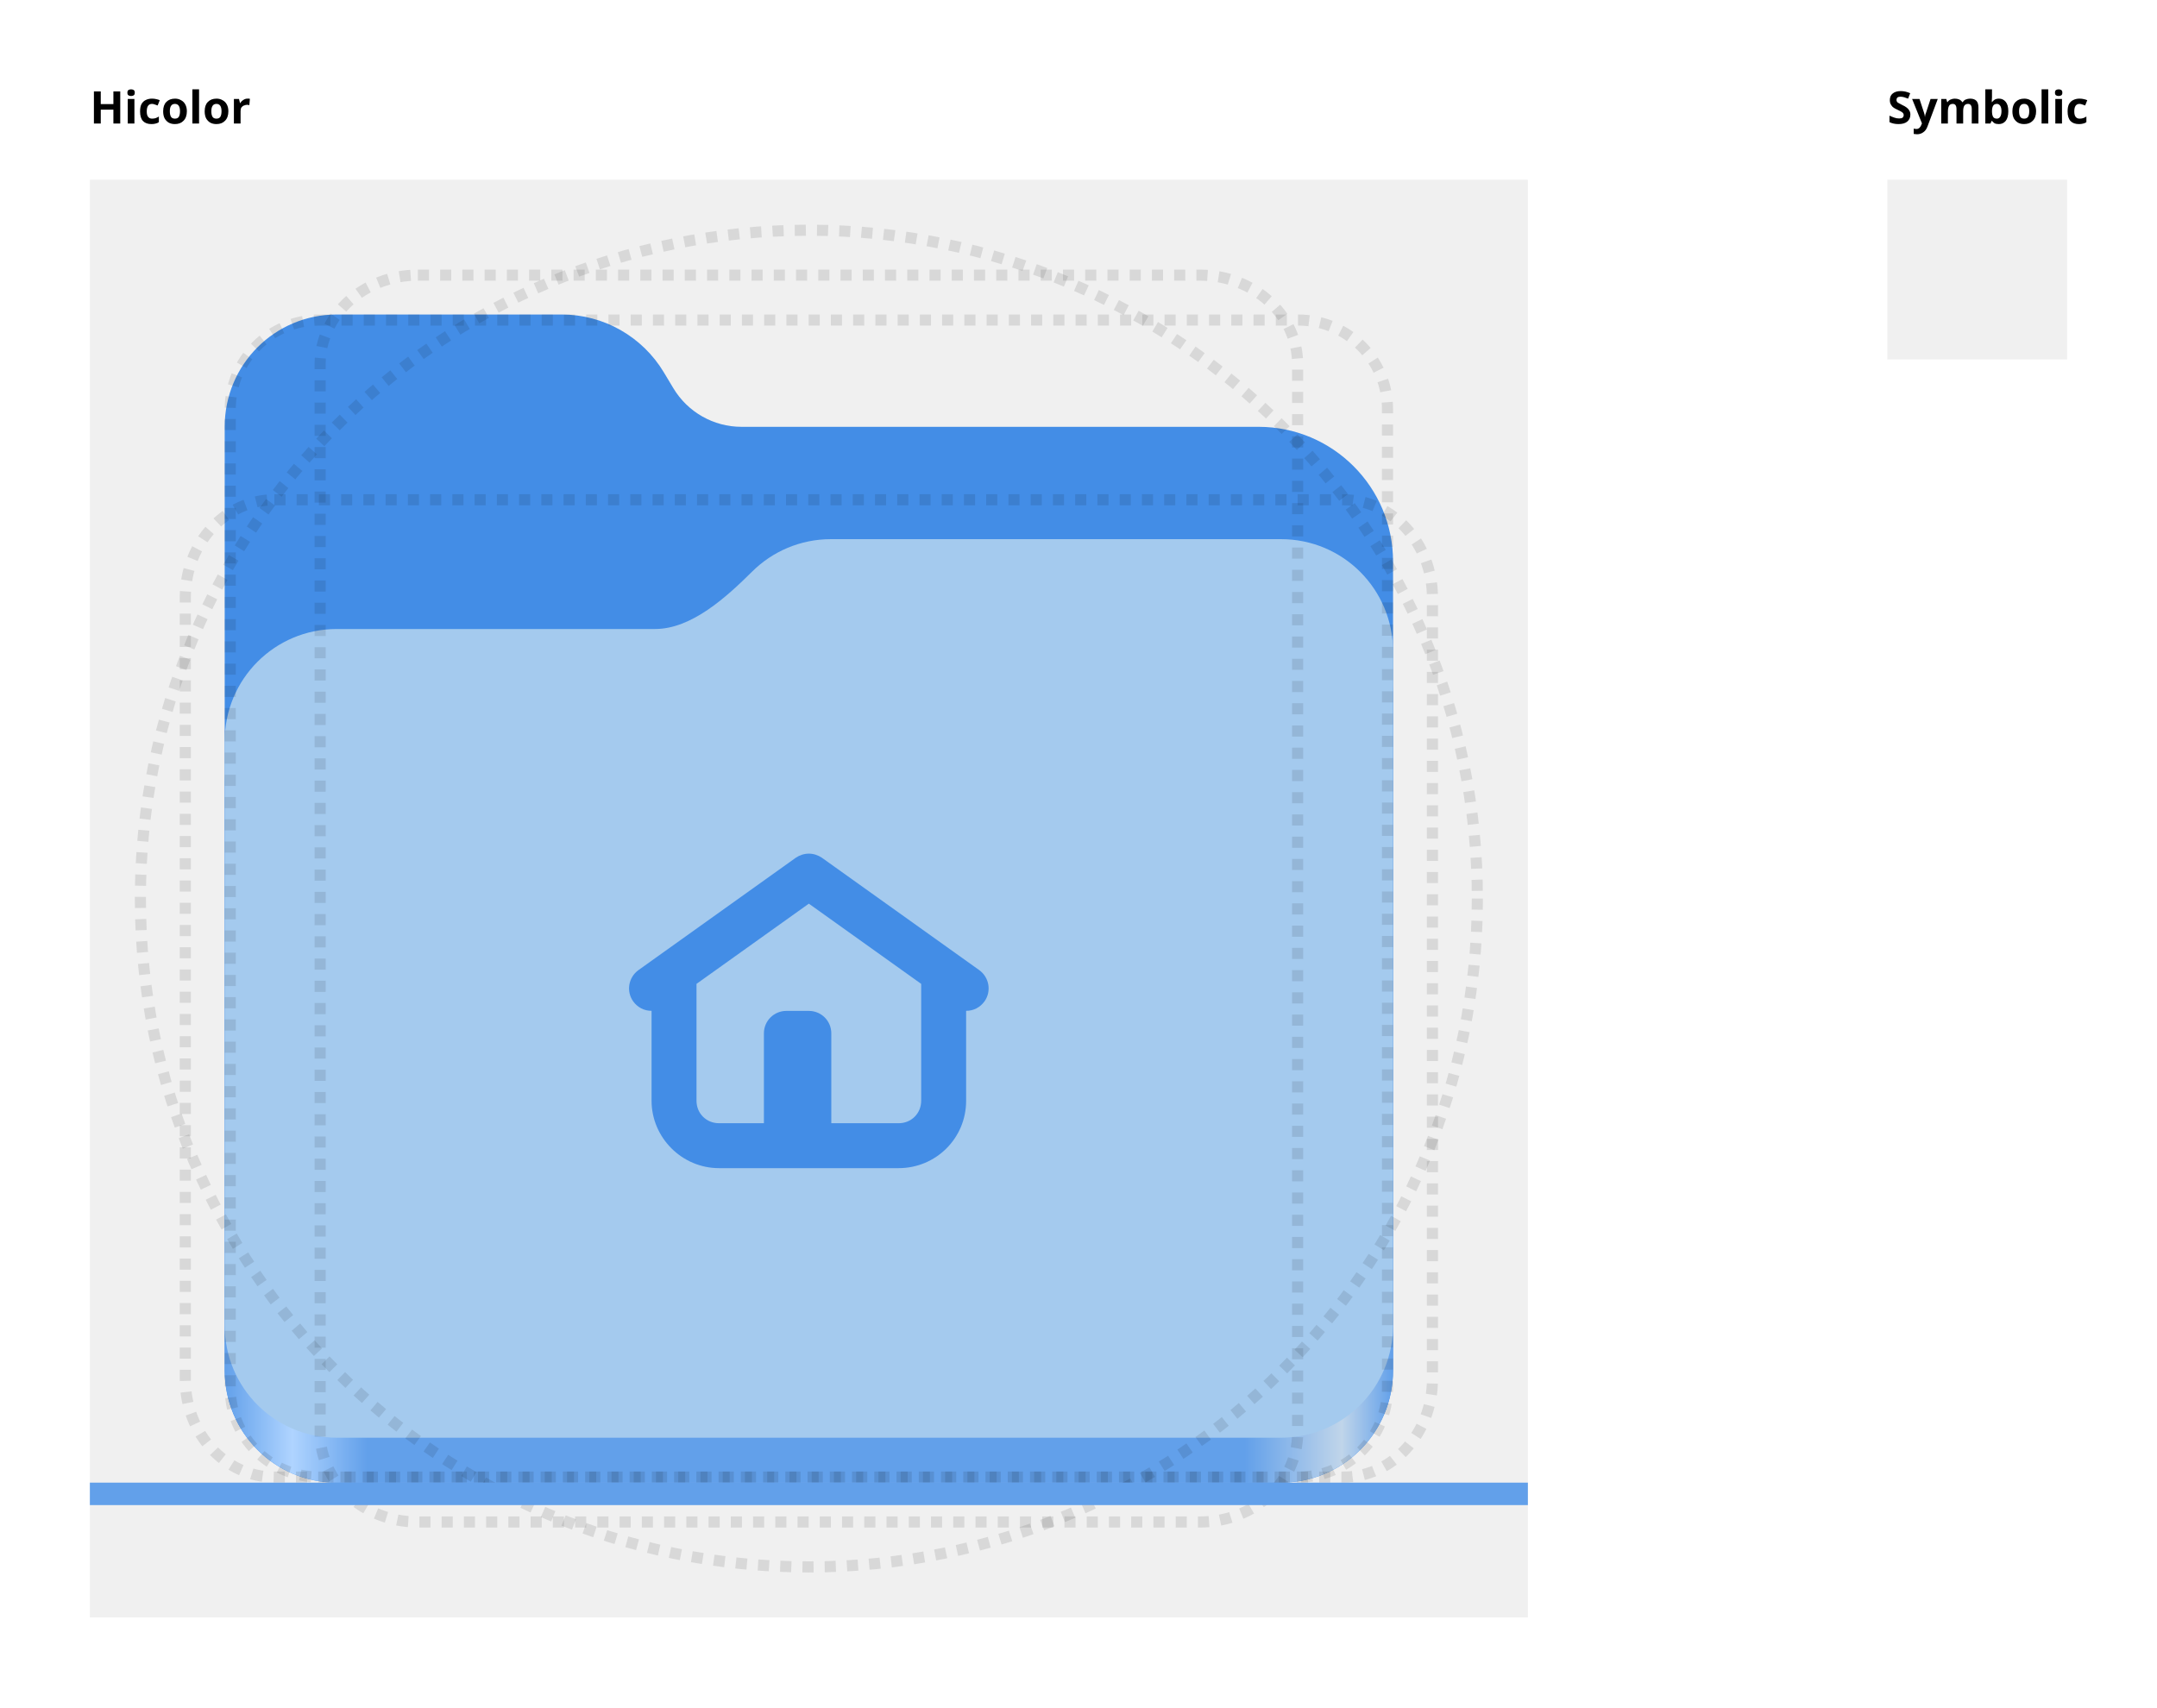
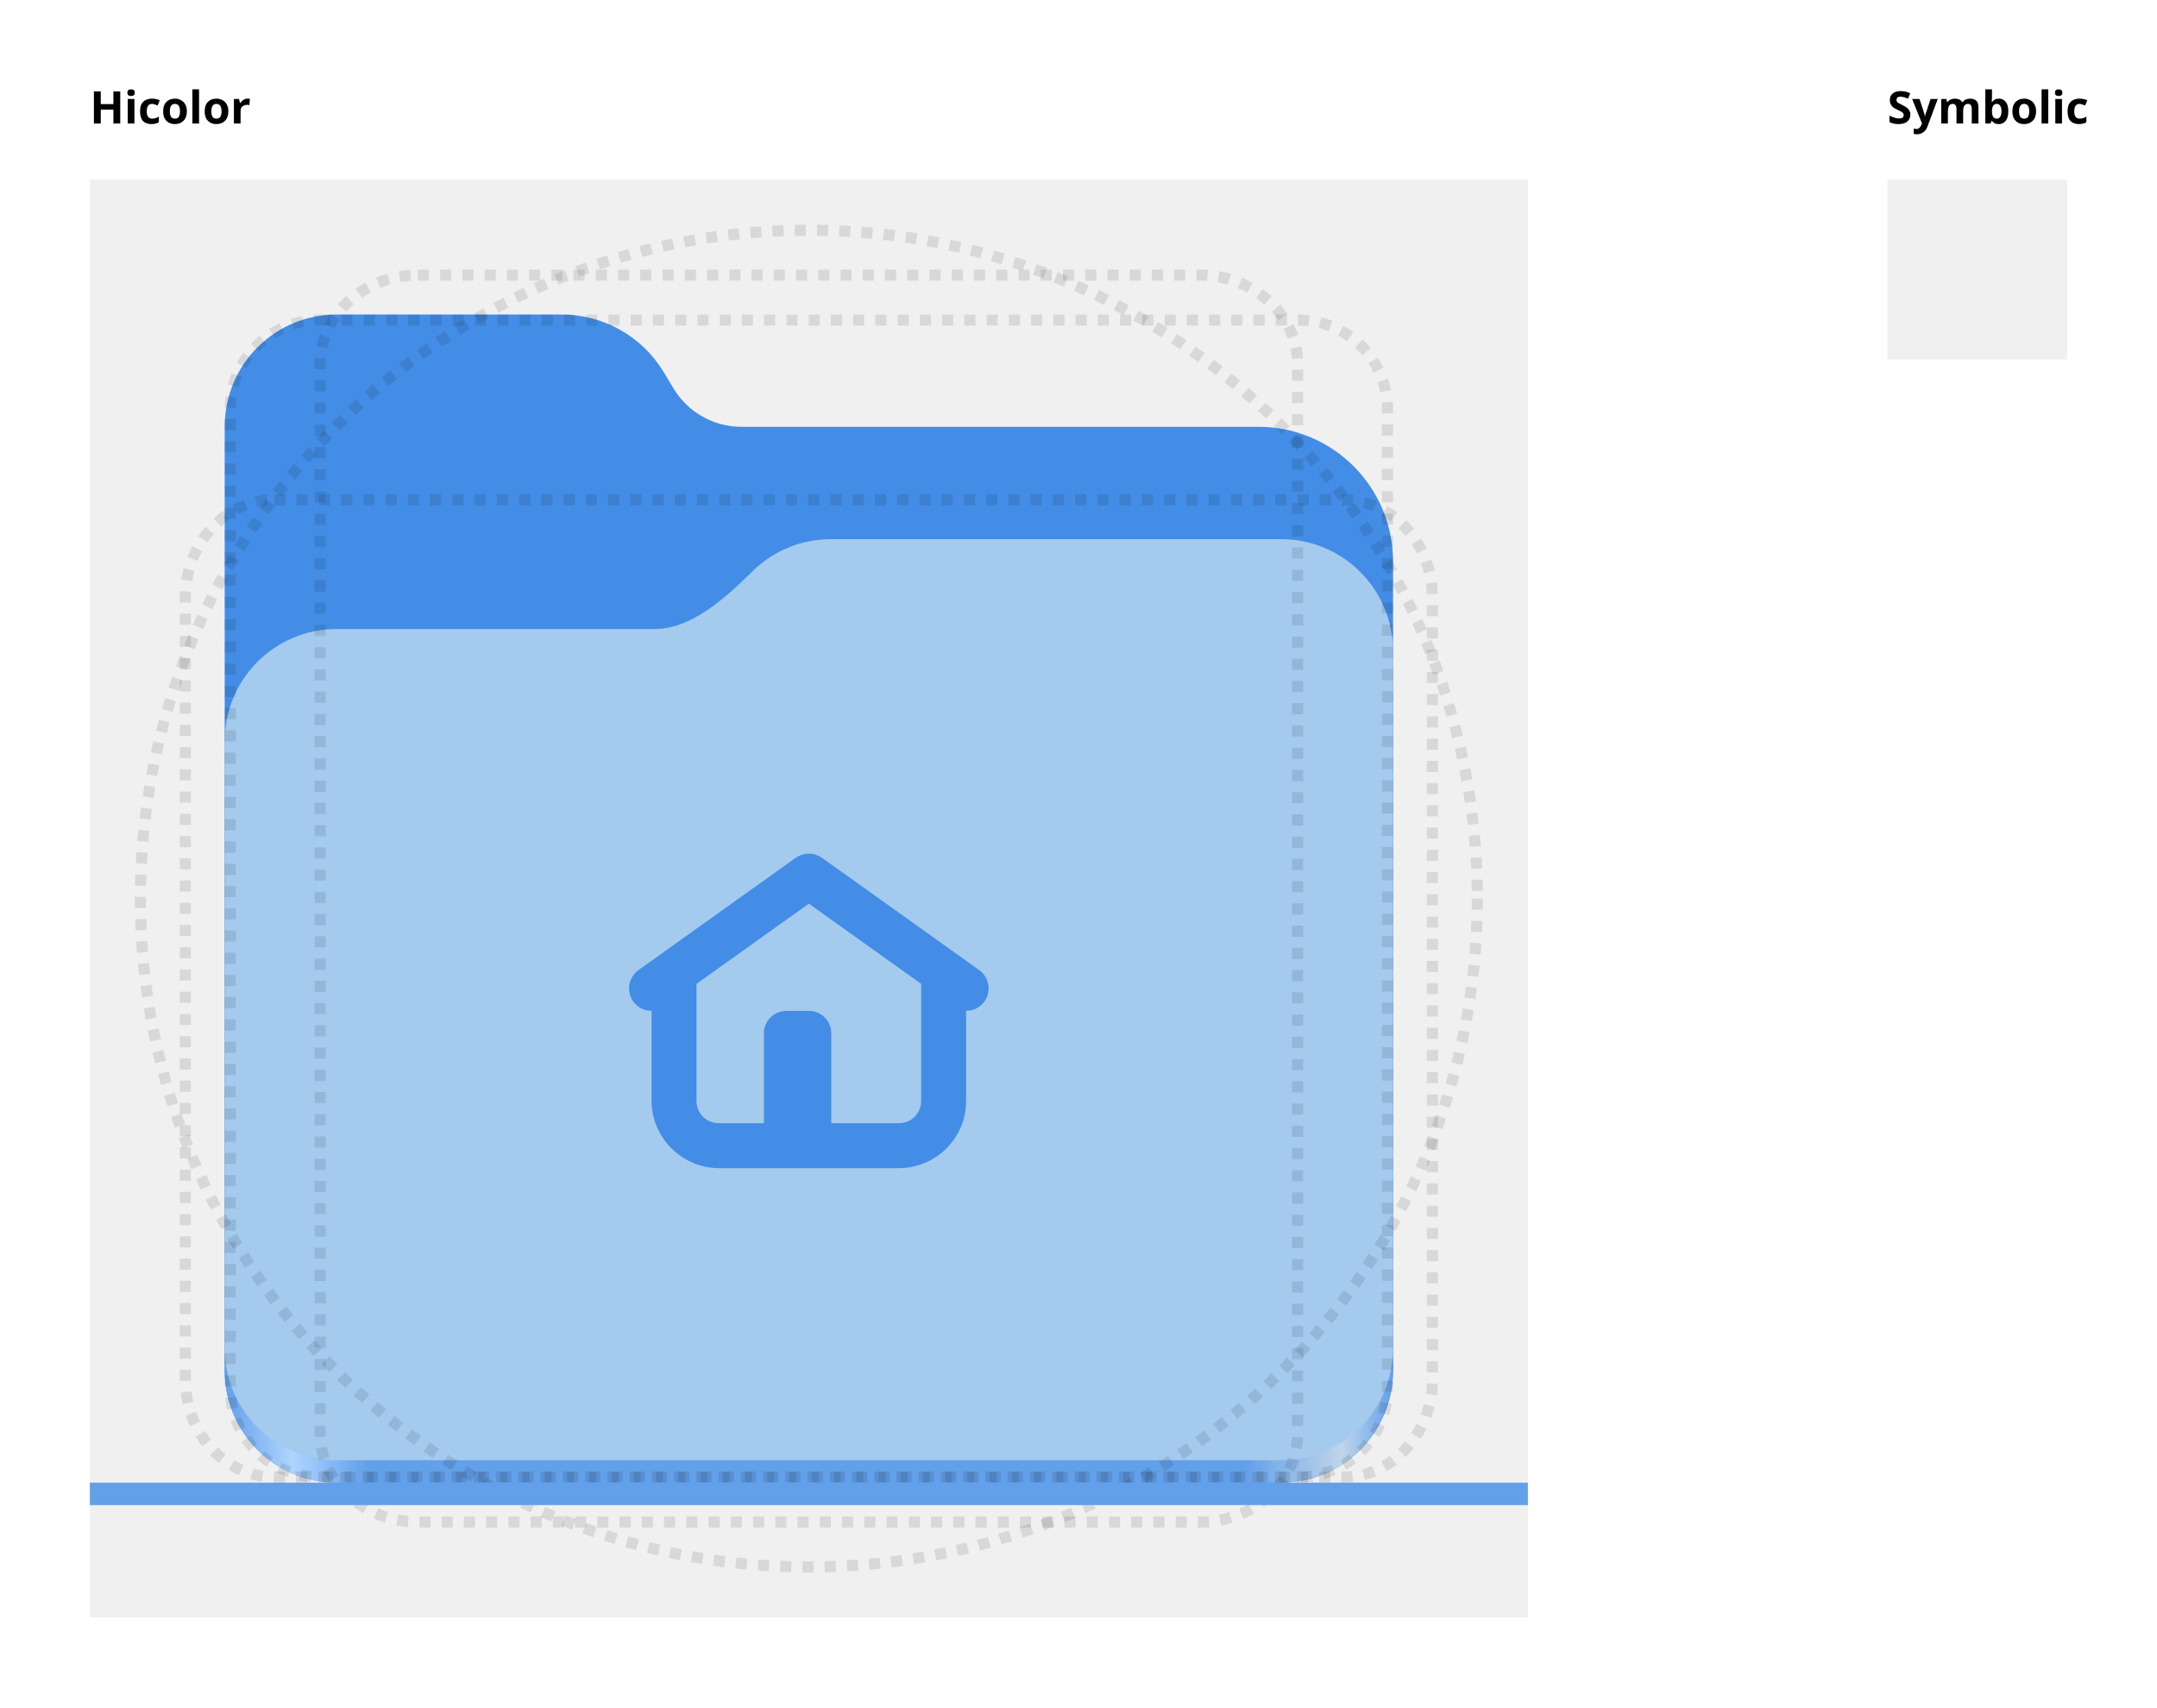
<svg xmlns="http://www.w3.org/2000/svg" xmlns:xlink="http://www.w3.org/1999/xlink" width="192" height="152" id="svg11300" version="1.0" style="display:inline;enable-background:new" viewBox="0 0 192 152" xml:space="preserve">
  <defs id="defs3">
    <linearGradient id="linearGradient2023">
      <stop style="stop-color:#62a0ea;stop-opacity:1;" offset="0" id="stop2019" />
      <stop style="stop-color:#afd4ff;stop-opacity:1;" offset="0.058" id="stop2795" />
      <stop style="stop-color:#62a0ea;stop-opacity:1;" offset="0.122" id="stop2797" />
      <stop style="stop-color:#62a0ea;stop-opacity:1;" offset="0.873" id="stop2793" />
      <stop style="stop-color:#c0d5ea;stop-opacity:1;" offset="0.956" id="stop2791" />
      <stop style="stop-color:#62a0ea;stop-opacity:1;" offset="1" id="stop2021" />
    </linearGradient>
    <linearGradient y2="236" x2="96" y1="236" x1="32" gradientTransform="translate(604.8168,170.5864)" gradientUnits="userSpaceOnUse" id="linearGradient1099" xlink:href="#linearGradient1036" />
    <linearGradient id="linearGradient1036">
      <stop id="stop1032" offset="0" style="stop-color:#d5d3cf;stop-opacity:1;" />
      <stop id="stop1034" offset="1" style="stop-color:#f6f5f4;stop-opacity:1" />
    </linearGradient>
    <radialGradient r="32" fy="-76" fx="-244" cy="-76" cx="-244" gradientTransform="matrix(0.8833333,0,0,0.8833333,-460.3502,463.1197)" gradientUnits="userSpaceOnUse" id="radialGradient1103" xlink:href="#linearGradient1069" />
    <linearGradient id="linearGradient1069">
      <stop id="stop1065" offset="0" style="stop-color:#d5d3cf;stop-opacity:1" />
      <stop id="stop1067-1" offset="1" style="stop-color:#949390;stop-opacity:1" />
    </linearGradient>
    <linearGradient gradientUnits="userSpaceOnUse" y2="232" x2="64" y1="262.5" x1="64" id="linearGradient1027" xlink:href="#linearGradient1025" gradientTransform="translate(-470.5864,432.8168)" />
    <linearGradient id="linearGradient1025">
      <stop id="stop1021" offset="0" style="stop-color:#9a9996;stop-opacity:1" />
      <stop id="stop1023" offset="1" style="stop-color:#77767b;stop-opacity:1" />
    </linearGradient>
    <clipPath clipPathUnits="userSpaceOnUse" id="clipPath1609-7">
      <path id="path1611-5" d="m 252,116 28,-28 v -8 h -36 v 36 z" style="fill:#e74747;stroke:none;stroke-width:0.25px;stroke-linecap:butt;stroke-linejoin:miter;stroke-opacity:1" />
    </clipPath>
    <linearGradient id="linearGradient1697">
      <stop id="stop1685" offset="0" style="stop-color:#deddda;stop-opacity:1" />
      <stop style="stop-color:#eeeeec;stop-opacity:1" offset="0.045" id="stop1687" />
      <stop id="stop1689" offset="0.091" style="stop-color:#deddda;stop-opacity:1" />
      <stop style="stop-color:#deddda;stop-opacity:1" offset="0.909" id="stop1691" />
      <stop id="stop1693" offset="0.955" style="stop-color:#eeeeec;stop-opacity:1" />
      <stop id="stop1695" offset="1" style="stop-color:#c0bfbc;stop-opacity:1" />
    </linearGradient>
    <clipPath clipPathUnits="userSpaceOnUse" id="clipPath1289">
      <path style="display:inline;opacity:1;vector-effect:none;fill:none;fill-opacity:1;stroke:#000000;stroke-width:4;stroke-linecap:round;stroke-linejoin:round;stroke-miterlimit:4;stroke-dasharray:none;stroke-dashoffset:0;stroke-opacity:1;marker:none;marker-start:none;marker-mid:none;marker-end:none;paint-order:normal;enable-background:new" d="m 64,-148 h 64 l 64,-64 64,64 h 192 c 17.728,0 32,14.272 32,32 v 288 c 0,17.728 -14.272,32 -32,32 H 256 l -64,-64 -64,64 H 64 C 46.272,204 32,189.728 32,172 v -288 c 0,-17.728 14.409,-34.199 32,-32 z" id="path1291" />
    </clipPath>
    <linearGradient id="paint3_linear-2-6-5" x2="1" gradientUnits="userSpaceOnUse" gradientTransform="matrix(0,6,-12,0,-64,209.9969)">
      <stop stop-color="#C01C27" id="stop91-0-7-4" />
      <stop offset="1" stop-color="#E01B24" id="stop93-2-5-7" />
    </linearGradient>
    <clipPath clipPathUnits="userSpaceOnUse" id="clipPath1609">
      <path id="path1611" d="m 252,116 28,-28 v -8 h -36 v 36 z" style="fill:#e74747;stroke:none;stroke-width:0.25px;stroke-linecap:butt;stroke-linejoin:miter;stroke-opacity:1" />
    </clipPath>
    <clipPath clipPathUnits="userSpaceOnUse" id="clipath_lpe_path-effect1303">
      <circle style="font-variation-settings:normal;display:block;opacity:1;vector-effect:none;fill:#77767b;fill-opacity:1;stroke:none;stroke-width:5.043;stroke-linecap:round;stroke-linejoin:miter;stroke-miterlimit:4;stroke-dasharray:none;stroke-dashoffset:0;stroke-opacity:1;marker:none;marker-start:none;marker-mid:none;marker-end:none;paint-order:normal;stop-color:#000000;stop-opacity:1" id="circle1305" cx="541.884" cy="647.726" r="73.976" />
    </clipPath>
    <linearGradient id="linearGradient1349">
      <stop style="stop-color:#9d9da1;stop-opacity:1" offset="0" id="stop1345" />
      <stop style="stop-color:#77767b;stop-opacity:0.95" offset="1" id="stop1347" />
    </linearGradient>
    <linearGradient id="linearGradient5980">
      <stop id="stop5978" offset="0" style="stop-color:#3d3846;stop-opacity:0;" />
      <stop id="stop5976" offset="1" style="stop-color:#3d3846;stop-opacity:0.252" />
    </linearGradient>
    <linearGradient id="linearGradient4117">
      <stop style="stop-color:#eae9e7;stop-opacity:1" offset="0" id="stop4111" />
      <stop id="stop4113" offset="0.649" style="stop-color:#b5b3ad;stop-opacity:1" />
      <stop style="stop-color:#fcfcfc;stop-opacity:1" offset="1" id="stop4115" />
    </linearGradient>
    <linearGradient id="linearGradient5477">
      <stop style="stop-color:#cacac9;stop-opacity:1" offset="0" id="stop5469" />
      <stop id="stop5471" offset="0.311" style="stop-color:#b0aeab;stop-opacity:0.941" />
      <stop style="stop-color:#6c6b66;stop-opacity:0.949" offset="0.688" id="stop5473" />
      <stop style="stop-color:#d6d6d4;stop-opacity:0.966" offset="1" id="stop5475" />
    </linearGradient>
    <linearGradient id="linearGradient6142">
      <stop style="stop-color:#ffffff;stop-opacity:1;" offset="0" id="stop6138" />
      <stop style="stop-color:#ffffff;stop-opacity:0;" offset="1" id="stop6140" />
    </linearGradient>
    <radialGradient xlink:href="#linearGradient1349" id="radialGradient783" gradientUnits="userSpaceOnUse" gradientTransform="matrix(0.9825404,0,0,0.9825404,-1.711874,16.29163)" cx="81.936" cy="33.185" fx="81.936" fy="33.185" r="57.276" />
    <radialGradient xlink:href="#linearGradient5980" id="radialGradient791" gradientUnits="userSpaceOnUse" gradientTransform="matrix(3.933225,-7.2858454e-7,6.4450347e-7,3.479318,-222.9252,-173.5546)" cx="76" cy="65.977" fx="76" fy="65.977" r="13.221" />
    <radialGradient xlink:href="#linearGradient4117" id="radialGradient799" gradientUnits="userSpaceOnUse" gradientTransform="matrix(2.815054,0.01105706,-0.01047197,2.666092,-242.36,-102.5032)" cx="134.309" cy="55.279" fx="134.309" fy="55.279" r="58.46" />
    <radialGradient xlink:href="#linearGradient5477" id="radialGradient809" gradientUnits="userSpaceOnUse" gradientTransform="matrix(4.900549,0.150428,-0.2360238,7.689032,-638.5353,-2206.847)" cx="183.525" cy="320.794" fx="183.525" fy="320.794" r="20.486" />
    <radialGradient xlink:href="#linearGradient6142" id="radialGradient821" gradientUnits="userSpaceOnUse" gradientTransform="matrix(37.75863,0,0,19.73921,-7268.898,-1304.003)" cx="197.719" cy="68.107" fx="197.719" fy="68.107" r="2.5" />
    <radialGradient xlink:href="#linearGradient6142" id="radialGradient833" gradientUnits="userSpaceOnUse" gradientTransform="matrix(37.75863,0,0,19.73921,-7375.666,-1304.003)" cx="197.747" cy="69.253" fx="197.747" fy="69.253" r="2.5" />
    <radialGradient xlink:href="#linearGradient1349" id="radialGradient841" gradientUnits="userSpaceOnUse" gradientTransform="matrix(0.9825404,0,0,0.9825404,-1.711874,16.29163)" cx="81.936" cy="33.185" fx="81.936" fy="33.185" r="57.276" />
    <radialGradient xlink:href="#linearGradient5980" id="radialGradient849" gradientUnits="userSpaceOnUse" gradientTransform="matrix(3.933225,-7.2858454e-7,6.4450347e-7,3.479318,-222.9252,-173.5546)" cx="76" cy="65.977" fx="76" fy="65.977" r="13.221" />
    <radialGradient xlink:href="#linearGradient4117" id="radialGradient857" gradientUnits="userSpaceOnUse" gradientTransform="matrix(2.815054,0.01105706,-0.01047197,2.666092,-242.36,-102.5032)" cx="134.309" cy="55.279" fx="134.309" fy="55.279" r="58.46" />
    <radialGradient xlink:href="#linearGradient5477" id="radialGradient867" gradientUnits="userSpaceOnUse" gradientTransform="matrix(4.900549,0.150428,-0.2360238,7.689032,-638.5353,-2206.847)" cx="183.525" cy="320.794" fx="183.525" fy="320.794" r="20.486" />
    <radialGradient xlink:href="#linearGradient6142" id="radialGradient879" gradientUnits="userSpaceOnUse" gradientTransform="matrix(37.75863,0,0,19.73921,-7268.898,-1304.003)" cx="197.719" cy="68.107" fx="197.719" fy="68.107" r="2.5" />
    <radialGradient xlink:href="#linearGradient6142" id="radialGradient891" gradientUnits="userSpaceOnUse" gradientTransform="matrix(37.75863,0,0,19.73921,-7375.666,-1304.003)" cx="197.747" cy="69.253" fx="197.747" fy="69.253" r="2.5" />
    <radialGradient xlink:href="#linearGradient1349" id="radialGradient3620" gradientUnits="userSpaceOnUse" gradientTransform="matrix(0.9825404,0,0,0.9825404,-1.711874,16.29163)" cx="81.936" cy="33.185" fx="81.936" fy="33.185" r="57.276" />
    <radialGradient xlink:href="#linearGradient5980" id="radialGradient3628" gradientUnits="userSpaceOnUse" gradientTransform="matrix(3.933225,-7.2858454e-7,6.4450347e-7,3.479318,-222.9252,-173.5546)" cx="76" cy="65.977" fx="76" fy="65.977" r="13.221" />
    <radialGradient xlink:href="#linearGradient4117" id="radialGradient3636" gradientUnits="userSpaceOnUse" gradientTransform="matrix(2.815054,0.01105706,-0.01047197,2.666092,-242.36,-102.5032)" cx="134.309" cy="55.279" fx="134.309" fy="55.279" r="58.46" />
    <radialGradient xlink:href="#linearGradient5477" id="radialGradient3646" gradientUnits="userSpaceOnUse" gradientTransform="matrix(4.900549,0.150428,-0.2360238,7.689032,-638.5353,-2206.847)" cx="183.525" cy="320.794" fx="183.525" fy="320.794" r="20.486" />
    <radialGradient xlink:href="#linearGradient6142" id="radialGradient3658" gradientUnits="userSpaceOnUse" gradientTransform="matrix(37.75863,0,0,19.73921,-7268.898,-1304.003)" cx="197.719" cy="68.107" fx="197.719" fy="68.107" r="2.5" />
    <radialGradient xlink:href="#linearGradient6142" id="radialGradient3670" gradientUnits="userSpaceOnUse" gradientTransform="matrix(37.75863,0,0,19.73921,-7375.666,-1304.003)" cx="197.747" cy="69.253" fx="197.747" fy="69.253" r="2.5" />
    <radialGradient xlink:href="#linearGradient1349" id="radialGradient3678" gradientUnits="userSpaceOnUse" gradientTransform="matrix(0.9825404,0,0,0.9825404,-1.711874,16.29163)" cx="81.936" cy="33.185" fx="81.936" fy="33.185" r="57.276" />
    <radialGradient xlink:href="#linearGradient5980" id="radialGradient3686" gradientUnits="userSpaceOnUse" gradientTransform="matrix(3.933225,-7.2858454e-7,6.4450347e-7,3.479318,-222.9252,-173.5546)" cx="76" cy="65.977" fx="76" fy="65.977" r="13.221" />
    <radialGradient xlink:href="#linearGradient4117" id="radialGradient3694" gradientUnits="userSpaceOnUse" gradientTransform="matrix(2.815054,0.01105706,-0.01047197,2.666092,-242.36,-102.5032)" cx="134.309" cy="55.279" fx="134.309" fy="55.279" r="58.46" />
    <radialGradient xlink:href="#linearGradient5477" id="radialGradient3704" gradientUnits="userSpaceOnUse" gradientTransform="matrix(4.900549,0.150428,-0.2360238,7.689032,-638.5353,-2206.847)" cx="183.525" cy="320.794" fx="183.525" fy="320.794" r="20.486" />
    <radialGradient xlink:href="#linearGradient6142" id="radialGradient3716" gradientUnits="userSpaceOnUse" gradientTransform="matrix(37.75863,0,0,19.73921,-7268.898,-1304.003)" cx="197.719" cy="68.107" fx="197.719" fy="68.107" r="2.5" />
    <radialGradient xlink:href="#linearGradient6142" id="radialGradient3728" gradientUnits="userSpaceOnUse" gradientTransform="matrix(37.75863,0,0,19.73921,-7375.666,-1304.003)" cx="197.747" cy="69.253" fx="197.747" fy="69.253" r="2.5" />
    <radialGradient xlink:href="#linearGradient1349" id="radialGradient8132" gradientUnits="userSpaceOnUse" gradientTransform="matrix(0.9825404,0,0,0.9825404,-1.711874,16.29163)" cx="81.936" cy="33.185" fx="81.936" fy="33.185" r="57.276" />
    <radialGradient xlink:href="#linearGradient5980" id="radialGradient8140" gradientUnits="userSpaceOnUse" gradientTransform="matrix(3.933225,-7.2858454e-7,6.4450347e-7,3.479318,-222.9252,-173.5546)" cx="76" cy="65.977" fx="76" fy="65.977" r="13.221" />
    <radialGradient xlink:href="#linearGradient4117" id="radialGradient8148" gradientUnits="userSpaceOnUse" gradientTransform="matrix(2.815054,0.01105706,-0.01047197,2.666092,-242.36,-102.5032)" cx="134.309" cy="55.279" fx="134.309" fy="55.279" r="58.46" />
    <radialGradient xlink:href="#linearGradient5477" id="radialGradient8158" gradientUnits="userSpaceOnUse" gradientTransform="matrix(4.900549,0.150428,-0.2360238,7.689032,-638.5353,-2206.847)" cx="183.525" cy="320.794" fx="183.525" fy="320.794" r="20.486" />
    <radialGradient xlink:href="#linearGradient6142" id="radialGradient8170" gradientUnits="userSpaceOnUse" gradientTransform="matrix(37.75863,0,0,19.73921,-7268.898,-1304.003)" cx="197.719" cy="68.107" fx="197.719" fy="68.107" r="2.5" />
    <radialGradient xlink:href="#linearGradient6142" id="radialGradient8182" gradientUnits="userSpaceOnUse" gradientTransform="matrix(37.75863,0,0,19.73921,-7375.666,-1304.003)" cx="197.747" cy="69.253" fx="197.747" fy="69.253" r="2.5" />
    <linearGradient xlink:href="#linearGradient6142" id="linearGradient8666" x1="1311.193" y1="-107.827" x2="1311.193" y2="-109.827" gradientUnits="userSpaceOnUse" gradientTransform="translate(0,4)" />
    <clipPath clipPathUnits="userSpaceOnUse" id="clipath_lpe_path-effect4888">
      <circle style="font-variation-settings:normal;display:none;opacity:1;vector-effect:none;fill:#77767b;fill-opacity:1;stroke:none;stroke-width:5.043;stroke-linecap:round;stroke-linejoin:miter;stroke-miterlimit:4;stroke-dasharray:none;stroke-dashoffset:0;stroke-opacity:1;marker:none;marker-start:none;marker-mid:none;marker-end:none;paint-order:normal;stop-color:#000000;stop-opacity:1" id="circle4894" cx="541.884" cy="647.726" r="73.976" />
      <path id="lpe_path-effect4888" style="font-variation-settings:normal;display:block;opacity:1;vector-effect:none;fill:#77767b;fill-opacity:1;stroke:none;stroke-width:5.043;stroke-linecap:round;stroke-linejoin:miter;stroke-miterlimit:4;stroke-dasharray:none;stroke-dashoffset:0;stroke-opacity:1;marker:none;marker-start:none;marker-mid:none;marker-end:none;paint-order:normal;stop-color:#000000;stop-opacity:1" class="powerclip" d="M 402.347,470.975 H 681.214 V 791.621 H 402.347 Z m 213.513,176.751 a 73.976,73.976 0 0 0 -73.976,-73.976 73.976,73.976 0 0 0 -73.976,73.976 73.976,73.976 0 0 0 73.976,73.976 73.976,73.976 0 0 0 73.976,-73.976 z" />
    </clipPath>
    <clipPath clipPathUnits="userSpaceOnUse" id="clipath_lpe_path-effect5163">
      <circle style="font-variation-settings:normal;display:none;opacity:1;vector-effect:none;fill:#77767b;fill-opacity:1;stroke:none;stroke-width:5.043;stroke-linecap:round;stroke-linejoin:miter;stroke-miterlimit:4;stroke-dasharray:none;stroke-dashoffset:0;stroke-opacity:1;marker:none;marker-start:none;marker-mid:none;marker-end:none;paint-order:normal;stop-color:#000000;stop-opacity:1" id="circle5169" cx="541.884" cy="647.726" r="73.976" />
      <path id="lpe_path-effect5163" style="font-variation-settings:normal;display:block;opacity:1;vector-effect:none;fill:#77767b;fill-opacity:1;stroke:none;stroke-width:5.043;stroke-linecap:round;stroke-linejoin:miter;stroke-miterlimit:4;stroke-dasharray:none;stroke-dashoffset:0;stroke-opacity:1;marker:none;marker-start:none;marker-mid:none;marker-end:none;paint-order:normal;stop-color:#000000;stop-opacity:1" class="powerclip" d="M 400.765,485.145 H 682.796 V 805.791 H 400.765 Z m 215.094,162.581 a 73.976,73.976 0 0 0 -73.976,-73.976 73.976,73.976 0 0 0 -73.976,73.976 73.976,73.976 0 0 0 73.976,73.976 73.976,73.976 0 0 0 73.976,-73.976 z" />
    </clipPath>
    <clipPath clipPathUnits="userSpaceOnUse" id="clipath_lpe_path-effect6171">
      <circle style="font-variation-settings:normal;display:none;opacity:1;vector-effect:none;fill:#77767b;fill-opacity:1;stroke:none;stroke-width:5.043;stroke-linecap:round;stroke-linejoin:miter;stroke-miterlimit:4;stroke-dasharray:none;stroke-dashoffset:0;stroke-opacity:1;marker:none;marker-start:none;marker-mid:none;marker-end:none;paint-order:normal;stop-color:#000000;stop-opacity:1" id="circle6177" cx="541.884" cy="647.726" r="73.976" />
      <path id="lpe_path-effect6171" style="font-variation-settings:normal;display:block;opacity:1;vector-effect:none;fill:#77767b;fill-opacity:1;stroke:none;stroke-width:5.043;stroke-linecap:round;stroke-linejoin:miter;stroke-miterlimit:4;stroke-dasharray:none;stroke-dashoffset:0;stroke-opacity:1;marker:none;marker-start:none;marker-mid:none;marker-end:none;paint-order:normal;stop-color:#000000;stop-opacity:1" class="powerclip" d="M 382.217,389.64 H 701.343 V 805.791 H 382.217 Z m 233.642,258.086 a 73.976,73.976 0 0 0 -73.976,-73.976 73.976,73.976 0 0 0 -73.976,73.976 73.976,73.976 0 0 0 73.976,73.976 73.976,73.976 0 0 0 73.976,-73.976 z" />
    </clipPath>
    <clipPath clipPathUnits="userSpaceOnUse" id="clipath_lpe_path-effect6198">
      <circle style="font-variation-settings:normal;display:none;opacity:1;vector-effect:none;fill:#77767b;fill-opacity:1;stroke:none;stroke-width:5.043;stroke-linecap:round;stroke-linejoin:miter;stroke-miterlimit:4;stroke-dasharray:none;stroke-dashoffset:0;stroke-opacity:1;marker:none;marker-start:none;marker-mid:none;marker-end:none;paint-order:normal;stop-color:#000000;stop-opacity:1" id="circle6204" cx="541.884" cy="647.726" r="73.976" />
      <path id="lpe_path-effect6198" style="font-variation-settings:normal;display:block;opacity:1;vector-effect:none;fill:#77767b;fill-opacity:1;stroke:none;stroke-width:5.043;stroke-linecap:round;stroke-linejoin:miter;stroke-miterlimit:4;stroke-dasharray:none;stroke-dashoffset:0;stroke-opacity:1;marker:none;marker-start:none;marker-mid:none;marker-end:none;paint-order:normal;stop-color:#000000;stop-opacity:1" class="powerclip" d="M 366.762,389.64 H 716.8 V 805.791 H 366.762 Z m 249.098,258.086 a 73.976,73.976 0 0 0 -73.976,-73.976 73.976,73.976 0 0 0 -73.976,73.976 73.976,73.976 0 0 0 73.976,73.976 73.976,73.976 0 0 0 73.976,-73.976 z" />
    </clipPath>
    <clipPath clipPathUnits="userSpaceOnUse" id="clipPath984">
      <circle style="font-variation-settings:normal;display:block;opacity:1;vector-effect:none;fill:#77767b;fill-opacity:1;stroke:none;stroke-width:5.043;stroke-linecap:round;stroke-linejoin:miter;stroke-miterlimit:4;stroke-dasharray:none;stroke-dashoffset:0;stroke-opacity:1;marker:none;marker-start:none;marker-mid:none;marker-end:none;paint-order:normal;stop-color:#000000;stop-opacity:1" id="circle986" cx="541.884" cy="647.726" r="73.976" />
    </clipPath>
    <linearGradient id="bg-gradient-2">
      <stop style="stop-color:#3584e4;stop-opacity:1" offset="0" id="stop13402" />
      <stop style="stop-color:#62a0ea;stop-opacity:1" offset="1" id="stop13404" />
    </linearGradient>
    <linearGradient xlink:href="#linearGradient2023" id="linearGradient2025" x1="2689.252" y1="-1106.803" x2="2918.07" y2="-1106.803" gradientUnits="userSpaceOnUse" />
  </defs>
  <g id="layer1" style="display:inline" transform="translate(8,-156)">
    <g id="layer4" style="display:inline">
      <rect y="172" x="9.2651362e-08" height="128" width="128" id="hicolor" style="display:inline;overflow:visible;visibility:visible;fill:#f0f0f0;fill-opacity:0;fill-rule:nonzero;stroke:none;stroke-width:0.5;marker:none;enable-background:accumulate" />
      <rect style="display:inline;overflow:visible;visibility:visible;fill:#f0f0f0;fill-opacity:0;fill-rule:nonzero;stroke:none;stroke-width:0.5;marker:none;enable-background:accumulate" id="symbolic" width="16" height="16" x="160" y="172" />
    </g>
    <g id="layer2" style="display:inline">
      <g style="display:inline;fill:#000000;enable-background:new" transform="matrix(7.991171,0,0,8.003641,-167.7909,-4846.078)" id="g12027" />
      <rect style="display:inline;overflow:visible;visibility:visible;fill:#f0f0f0;fill-opacity:1;fill-rule:nonzero;stroke:none;stroke-width:0.5;marker:none;enable-background:accumulate" id="128" width="128" height="128" x="9.2651362e-08" y="172" />
      <g id="g883" style="fill:none;fill-opacity:0.251;stroke:#a579b3;stroke-opacity:1" transform="translate(-24,24)" />
      <g id="g900" style="fill:none;fill-opacity:0.251;stroke:#a579b3;stroke-opacity:1" transform="translate(-24,24)" />
      <rect y="172" x="160" height="16" width="16" id="16" style="display:inline;overflow:visible;visibility:visible;fill:#f0f0f0;fill-opacity:1;fill-rule:nonzero;stroke:none;stroke-width:0.5;marker:none;enable-background:accumulate" />
      <text xml:space="preserve" style="font-style:normal;font-variant:normal;font-weight:bold;font-stretch:normal;font-size:4px;line-height:125%;font-family:Cantarell;-inkscape-font-specification:'Cantarell, Bold';text-align:start;writing-mode:lr-tb;text-anchor:start;display:inline;fill:#000000;fill-opacity:1;stroke:none;stroke-width:0.333;enable-background:new" x="0" y="167" id="text863">
        <tspan style="font-size:4px;stroke-width:0.333" id="tspan861" x="0" y="167">Hicolor</tspan>
      </text>
      <text id="text867" y="167" x="160" style="font-style:normal;font-variant:normal;font-weight:bold;font-stretch:normal;font-size:4px;line-height:125%;font-family:Cantarell;-inkscape-font-specification:'Cantarell, Bold';text-align:start;writing-mode:lr-tb;text-anchor:start;display:inline;fill:#000000;fill-opacity:1;stroke:none;stroke-width:0.333;enable-background:new" xml:space="preserve">
        <tspan y="167" x="160" id="tspan865" style="font-size:4px;stroke-width:0.333">Symbolic</tspan>
      </text>
    </g>
    <g id="layer9" style="display:inline" />
    <g id="g824-6" transform="matrix(0.1744994,0,0,0.1744994,82.26277,442.1759)" style="display:inline;stroke-width:1.264;enable-background:new">
      <g id="g973-1" clip-path="url(#clipath_lpe_path-effect4888)" transform="matrix(0.3623406,0,0,0.3623406,2607.352,-1374.265)" style="stroke-width:0.986">
        <path style="font-variation-settings:normal;opacity:1;vector-effect:none;fill:#5e5c64;fill-opacity:1;stroke:none;stroke-width:4.974;stroke-linecap:round;stroke-linejoin:miter;stroke-miterlimit:4;stroke-dasharray:none;stroke-dashoffset:0;stroke-opacity:1;marker:none;marker-start:none;marker-mid:none;marker-end:none;paint-order:normal;stop-color:#000000;stop-opacity:1" id="rect257-7" width="268.867" height="310.646" x="407.347" y="475.975" rx="20.201" ry="20.673" d="m 427.547,475.975 h 228.466 c 11.191,0 20.201,9.22 20.201,20.673 v 269.299 c 0,11.453 -9.01,20.673 -20.201,20.673 H 427.547 c -11.191,0 -20.201,-9.22 -20.201,-20.673 V 496.649 c 0,-11.453 9.01,-20.673 20.201,-20.673 z" />
        <path style="font-variation-settings:normal;display:inline;vector-effect:none;fill:#434348;fill-opacity:1;stroke:none;stroke-width:0.249;stroke-linecap:round;stroke-linejoin:miter;stroke-miterlimit:4;stroke-dasharray:none;stroke-dashoffset:0;stroke-opacity:1;-inkscape-stroke:none;marker:none;marker-start:none;marker-mid:none;marker-end:none;paint-order:normal;enable-background:new;stop-color:#000000" id="rect9829" width="268.867" height="74.188" x="407.347" y="647.524" d="M 407.347,647.524 H 676.214 v 74.188 H 407.347 Z" />
      </g>
      <g transform="matrix(0.6596291,0,0,0.6596291,2067.515,-1275.499)" style="display:inline;stroke-width:0.959;enable-background:new" id="g65-2">
        <path style="display:inline;opacity:1;vector-effect:none;fill:#3d3846;fill-opacity:1;stroke:none;stroke-width:0.048px;stroke-linecap:butt;stroke-linejoin:miter;stroke-miterlimit:4;stroke-dasharray:none;stroke-dashoffset:0;stroke-opacity:1;marker:none;marker-start:none;marker-mid:none;marker-end:none;paint-order:normal;enable-background:new" d="M 1302.786,-65.491 V 211.824 a 17.929,17.929 135 0 1 -17.929,17.929 l -337.715,0 A 17.929,17.929 45 0 1 929.214,211.824 V -65.491 a 17.929,17.929 135 0 1 17.929,-17.929 h 337.715 a 17.929,17.929 45 0 1 17.929,17.929 z" id="path63-0" />
      </g>
      <rect style="fill:#1c71d8;fill-opacity:1;stroke:none;stroke-width:0.573;stroke-linecap:round;stop-color:#000000" id="rect1457-2" width="234.958" height="194.843" x="2686.182" y="-1324.795" rx="5.801" ry="5.801" />
    </g>
    <g id="g5159" transform="matrix(0.1217438,0,0,0.1217438,229.6717,444.9832)" style="display:inline;stroke-width:1.264;enable-background:new">
      <g id="g5151" clip-path="url(#clipath_lpe_path-effect5163)" transform="matrix(0.3623406,0,0,0.3623406,2607.352,-1374.265)" style="stroke-width:0.986">
        <path style="font-variation-settings:normal;opacity:1;vector-effect:none;fill:#5e5c64;fill-opacity:1;stroke:none;stroke-width:4.974;stroke-linecap:round;stroke-linejoin:miter;stroke-miterlimit:4;stroke-dasharray:none;stroke-dashoffset:0;stroke-opacity:1;marker:none;marker-start:none;marker-mid:none;marker-end:none;paint-order:normal;stop-color:#000000;stop-opacity:1" id="path5147" width="272.03" height="310.646" x="405.765" y="490.145" rx="20.438" ry="20.673" d="m 426.204,490.145 h 231.153 c 11.323,0 20.438,9.22 20.438,20.673 v 269.299 c 0,11.453 -9.116,20.673 -20.438,20.673 H 426.204 c -11.323,0 -20.438,-9.22 -20.438,-20.673 V 510.818 c 0,-11.453 9.116,-20.673 20.438,-20.673 z" />
        <path style="font-variation-settings:normal;opacity:1;vector-effect:none;fill:#434348;fill-opacity:1;stroke:none;stroke-width:0.044;stroke-linecap:round;stroke-linejoin:miter;stroke-miterlimit:4;stroke-dasharray:none;stroke-dashoffset:0;stroke-opacity:1;-inkscape-stroke:none;marker:none;marker-start:none;marker-mid:none;marker-end:none;paint-order:normal;stop-color:#000000;stop-opacity:1" id="rect9154" width="271.478" height="58.952" x="405.87" y="650.822" d="m 405.87,650.822 h 271.478 v 58.952 H 405.87 Z" />
      </g>
      <g transform="matrix(0.6596291,0,0,0.6596291,2067.515,-1275.499)" style="display:inline;stroke-width:0.959;enable-background:new" id="g5155">
        <path style="display:inline;opacity:1;vector-effect:none;fill:#3d3846;fill-opacity:1;stroke:none;stroke-width:0.048px;stroke-linecap:butt;stroke-linejoin:miter;stroke-miterlimit:4;stroke-dasharray:none;stroke-dashoffset:0;stroke-opacity:1;marker:none;marker-start:none;marker-mid:none;marker-end:none;paint-order:normal;enable-background:new" d="M 1302.786,-58.985 V 203.456 a 24.434,24.434 135 0 1 -24.434,24.434 l -324.703,0 A 24.434,24.434 45 0 1 929.214,203.456 V -58.985 a 24.434,24.434 135 0 1 24.434,-24.434 h 324.703 a 24.434,24.434 45 0 1 24.434,24.434 z" id="path5153" />
      </g>
      <rect style="fill:#1c71d8;fill-opacity:1;stroke:none;stroke-width:0.559;stroke-linecap:round;stop-color:#000000" id="rect5157" width="229.991" height="188.921" x="2688.666" y="-1322.312" rx="7.298" ry="7.298" />
    </g>
    <g id="g6167" transform="matrix(0.08927877,0,0,0.08927877,315.6926,450.7877)" style="display:inline;stroke-width:1.264;enable-background:new">
      <g id="g6159" clip-path="url(#clipath_lpe_path-effect6171)" transform="matrix(0.3623406,0,0,0.3623406,2607.352,-1374.265)" style="stroke-width:0.986">
        <path style="font-variation-settings:normal;opacity:1;vector-effect:none;fill:#5e5c64;fill-opacity:1;stroke:none;stroke-width:4.974;stroke-linecap:round;stroke-linejoin:miter;stroke-miterlimit:4;stroke-dasharray:none;stroke-dashoffset:0;stroke-opacity:1;marker:none;marker-start:none;marker-mid:none;marker-end:none;paint-order:normal;stop-color:#000000;stop-opacity:1" id="path6155" width="309.125" height="310.646" x="387.217" y="490.145" rx="23.226" ry="20.673" d="m 410.443,490.145 h 262.674 c 12.867,0 23.226,9.22 23.226,20.673 v 269.299 c 0,11.453 -10.359,20.673 -23.226,20.673 h -262.674 c -12.867,0 -23.226,-9.22 -23.226,-20.673 V 510.818 c 0,-11.453 10.359,-20.673 23.226,-20.673 z" />
        <path style="fill:#434348;fill-opacity:1;stroke-width:0.986;stroke-linecap:round;stop-color:#000000" id="path6157" width="309.125" height="310.646" x="387.217" y="394.64" rx="0" ry="0" d="M 387.217,394.64 H 696.343 V 705.286 H 387.217 Z" />
      </g>
      <g transform="matrix(0.6596291,0,0,0.6596291,2067.515,-1275.499)" style="display:inline;stroke-width:0.959;enable-background:new" id="g6163">
        <path style="display:inline;opacity:1;vector-effect:none;fill:#3d3846;fill-opacity:1;stroke:none;stroke-width:0.047px;stroke-linecap:butt;stroke-linejoin:miter;stroke-miterlimit:4;stroke-dasharray:none;stroke-dashoffset:0;stroke-opacity:1;marker:none;marker-start:none;marker-mid:none;marker-end:none;paint-order:normal;enable-background:new" d="M 1302.786,-50.065 V 188.876 a 33.355,33.355 135 0 1 -33.355,33.355 H 962.569 A 33.355,33.355 45 0 1 929.214,188.876 V -50.065 a 33.355,33.355 135 0 1 33.355,-33.355 l 306.863,0 a 33.355,33.355 45 0 1 33.355,33.355 z" id="path6161" />
      </g>
      <rect style="fill:#1c71d8;fill-opacity:1;stroke:none;stroke-width:0.537;stroke-linecap:round;stop-color:#000000" id="rect6165" width="224.017" height="179.214" x="2691.652" y="-1319.325" rx="9.913" ry="9.913" />
    </g>
    <g id="g6194" transform="matrix(0.06493001,0,0,0.06493001,380.9583,461.3911)" style="display:inline;stroke-width:1.264;enable-background:new">
      <g id="g6186" clip-path="url(#clipath_lpe_path-effect6198)" transform="matrix(0.3623406,0,0,0.3623406,2607.352,-1374.265)" style="stroke-width:0.986">
        <path style="font-variation-settings:normal;opacity:1;vector-effect:none;fill:#5e5c64;fill-opacity:1;stroke:none;stroke-width:4.974;stroke-linecap:round;stroke-linejoin:miter;stroke-miterlimit:4;stroke-dasharray:none;stroke-dashoffset:0;stroke-opacity:1;marker:none;marker-start:none;marker-mid:none;marker-end:none;paint-order:normal;stop-color:#000000;stop-opacity:1" id="path6182" width="340.038" height="310.646" x="371.762" y="490.145" rx="25.548" ry="20.673" d="m 397.31,490.145 h 288.942 c 14.154,0 25.548,9.22 25.548,20.673 v 269.299 c 0,11.453 -11.394,20.673 -25.548,20.673 H 397.31 c -14.154,0 -25.548,-9.22 -25.548,-20.673 V 510.818 c 0,-11.453 11.394,-20.673 25.548,-20.673 z" />
        <path style="fill:#434348;fill-opacity:1;stroke-width:0.986;stroke-linecap:round;stop-color:#000000" id="path6184" width="340.038" height="310.646" x="371.762" y="394.64" rx="0" ry="0" d="M 371.762,394.64 H 711.8 V 705.286 H 371.762 Z" />
      </g>
      <g transform="matrix(0.6596291,0,0,0.6596291,2067.515,-1275.499)" style="display:inline;stroke-width:0.959;enable-background:new" id="g6190">
        <path style="display:inline;opacity:1;vector-effect:none;fill:#3d3846;fill-opacity:1;stroke:none;stroke-width:0.047px;stroke-linecap:butt;stroke-linejoin:miter;stroke-miterlimit:4;stroke-dasharray:none;stroke-dashoffset:0;stroke-opacity:1;marker:none;marker-start:none;marker-mid:none;marker-end:none;paint-order:normal;enable-background:new" d="M 1302.786,-38.186 V 174.873 a 45.234,45.234 135 0 1 -45.234,45.234 H 974.448 a 45.234,45.234 45 0 1 -45.234,-45.234 l 0,-213.059 A 45.234,45.234 135 0 1 974.448,-83.42 H 1257.552 a 45.234,45.234 45 0 1 45.234,45.234 z" id="path6188" />
      </g>
      <rect style="fill:#1c71d8;fill-opacity:1;stroke:none;stroke-width:0.512;stroke-linecap:round;stop-color:#000000" id="rect6192" width="215.617" height="169.413" x="2695.853" y="-1315.124" rx="14.66" ry="14.66" />
    </g>
    <g id="g824" transform="matrix(0.4545101,0,0,0.4555215,-1210.292,788.1726)" style="display:inline;stroke-width:1.264;enable-background:new">
      <path id="rect1135" style="fill:#438de6;fill-opacity:1;stroke-width:8.791;stroke-linecap:round;stop-color:#000000" d="m 2711.206,-1326.332 c -12.162,0 -21.954,9.791 -21.954,21.953 v 184.404 c 0,12.162 9.793,21.953 21.954,21.953 h 184.909 c 12.162,0 21.954,-9.791 21.954,-21.953 v -158.061 a 26.343,26.343 45 0 0 -26.343,-26.343 h -101.266 a 15.562,15.562 29.49 0 1 -13.336,-7.542 l -1.863,-3.098 a 23.342,23.342 29.49 0 0 -20.004,-11.313 z" />
      <path id="path1953" style="fill:url(#linearGradient2025);fill-opacity:1;stroke-width:8.791;stroke-linecap:round;stop-color:#000000" d="m 2808.014,-1273.645 c -6.043,0 -11.502,2.418 -15.465,6.343 -5.003,4.955 -11.848,11.22 -18.994,11.22 h -62.349 c -12.162,0 -21.954,9.791 -21.954,21.953 v 114.155 c 0,12.162 9.793,21.953 21.954,21.953 h 184.909 c 12.162,0 21.954,-9.791 21.954,-21.953 v -100.983 -13.172 -17.562 c 0,-12.162 -9.793,-21.953 -21.954,-21.953 z" />
-       <path id="rect1586" style="fill:#a4caee;fill-opacity:1;stroke-width:8.791;stroke-linecap:round;stop-color:#000000" d="m 2808.014,-1282.426 c -6.043,0 -11.502,2.418 -15.465,6.343 -5.003,4.955 -11.848,11.22 -18.994,11.22 h -62.349 c -12.162,0 -21.954,9.791 -21.954,21.953 v 114.155 c 0,12.162 9.793,21.953 21.954,21.953 h 184.909 c 12.162,0 21.954,-9.791 21.954,-21.953 v -100.983 -13.172 -17.562 c 0,-12.162 -9.793,-21.953 -21.954,-21.953 z" />
+       <path id="rect1586" style="fill:#a4caee;fill-opacity:1;stroke-width:8.791;stroke-linecap:round;stop-color:#000000" d="m 2808.014,-1282.426 c -6.043,0 -11.502,2.418 -15.465,6.343 -5.003,4.955 -11.848,11.22 -18.994,11.22 h -62.349 c -12.162,0 -21.954,9.791 -21.954,21.953 v 118.546 c 0,12.162 9.793,21.953 21.954,21.953 h 184.909 c 12.162,0 21.954,-9.791 21.954,-21.953 v -105.374 -13.172 -17.562 c 0,-12.162 -9.793,-21.953 -21.954,-21.953 z" />
      <path d="m 2803.653,-1220.958 c -0.911,0 -1.805,0.292 -2.561,0.806 l -30.802,21.953 c -1.977,1.424 -2.441,4.151 -1.031,6.123 0.842,1.166 2.166,1.852 3.593,1.835 v 17.579 c 0,7.22 5.964,13.172 13.201,13.172 h 35.203 c 7.236,0 13.201,-5.797 13.201,-13.172 v -17.579 c 1.427,0.02 2.75,-0.669 3.592,-1.835 1.409,-1.972 0.945,-4.699 -1.031,-6.123 l -30.802,-21.953 c -0.756,-0.515 -1.65,-0.806 -2.561,-0.806 z m 0,9.776 22.002,15.676 v 22.845 c 0,2.47 -1.925,4.391 -4.4,4.391 h -13.201 v -17.562 c 0,-2.435 -1.959,-4.39 -4.4,-4.39 h -4.4 c -2.441,0 -4.4,1.955 -4.4,4.39 v 17.562 h -8.801 c -2.475,0 -4.4,-1.921 -4.4,-4.391 v -22.845 z m 0,0" fill="#2e3436" id="path9766" style="stroke-width:5.557;fill:#438de6;fill-opacity:1" />
    </g>
    <g id="layer3" style="display:inline">
      <circle cx="64" cy="236" r="59.504" id="circle2892" style="display:inline;opacity:0.1;vector-effect:none;fill:none;fill-opacity:1;stroke:#000000;stroke-width:0.99;stroke-linecap:butt;stroke-linejoin:miter;stroke-miterlimit:4;stroke-dasharray:0.99, 0.99;stroke-dashoffset:0;stroke-opacity:1;marker:none;marker-start:none;marker-mid:none;marker-end:none;paint-order:normal;enable-background:new" />
      <rect ry="7.929" rx="8.701" y="180.495" x="20.495" height="111.01" width="87.01" id="rect2894" style="display:inline;opacity:0.1;vector-effect:none;fill:none;fill-opacity:1;stroke:#000000;stroke-width:0.99;stroke-linecap:butt;stroke-linejoin:miter;stroke-miterlimit:4;stroke-dasharray:0.99, 0.99;stroke-dashoffset:0;stroke-opacity:1;marker:none;marker-start:none;marker-mid:none;marker-end:none;paint-order:normal;enable-background:new" />
      <rect ry="7.924" rx="7.924" y="184.495" x="12.495" height="103.01" width="103.01" id="rect2896" style="display:inline;opacity:0.1;vector-effect:none;fill:none;fill-opacity:1;stroke:#000000;stroke-width:0.99;stroke-linecap:butt;stroke-linejoin:miter;stroke-miterlimit:4;stroke-dasharray:0.99, 0.99;stroke-dashoffset:0;stroke-opacity:1;marker:none;marker-start:none;marker-mid:none;marker-end:none;paint-order:normal;enable-background:new" />
      <rect ry="8.701" rx="7.929" y="200.495" x="8.495" height="87.01" width="111.01" id="rect2898" style="display:inline;opacity:0.1;vector-effect:none;fill:none;fill-opacity:1;stroke:#000000;stroke-width:0.99;stroke-linecap:butt;stroke-linejoin:miter;stroke-miterlimit:4;stroke-dasharray:0.99, 0.99;stroke-dashoffset:0;stroke-opacity:1;marker:none;marker-start:none;marker-mid:none;marker-end:none;paint-order:normal;enable-background:new" />
      <path id="path2900" d="M 2.6203015e-5,289 H 128" style="display:inline;fill:none;stroke:#62a0ea;stroke-width:2;stroke-linecap:butt;stroke-linejoin:miter;stroke-miterlimit:4;stroke-dasharray:none;stroke-opacity:1;enable-background:new" />
    </g>
  </g>
</svg>
